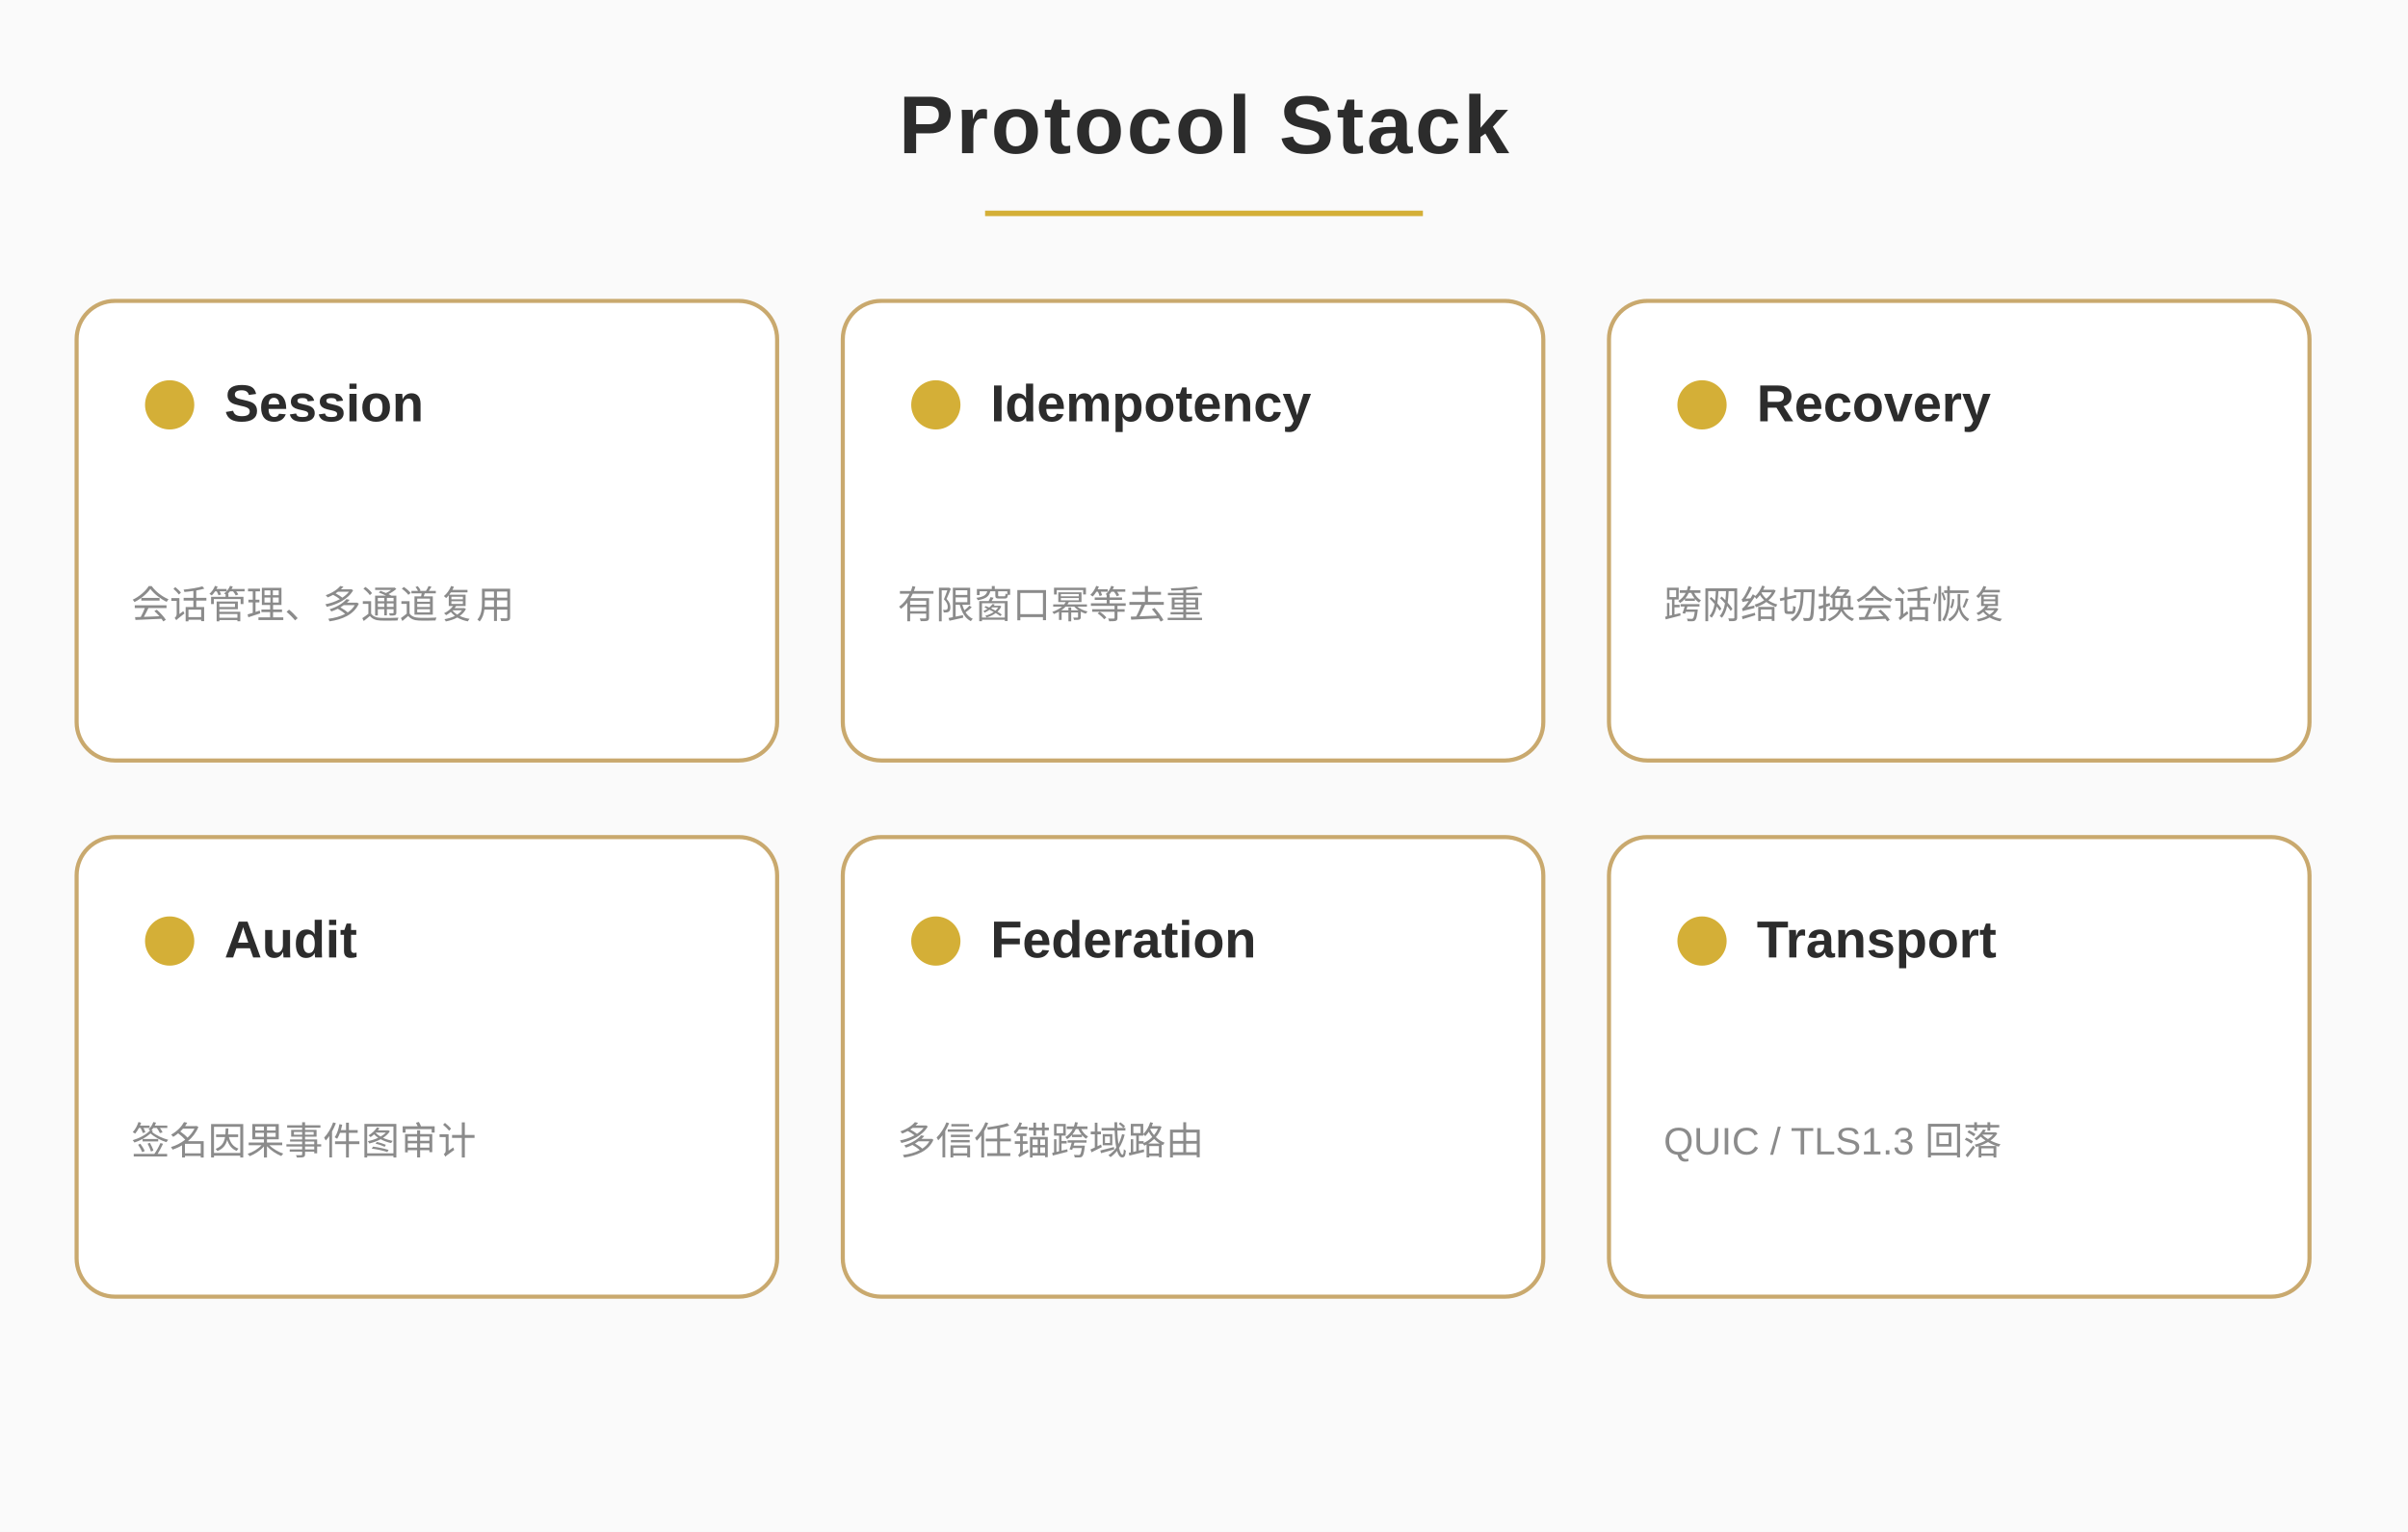
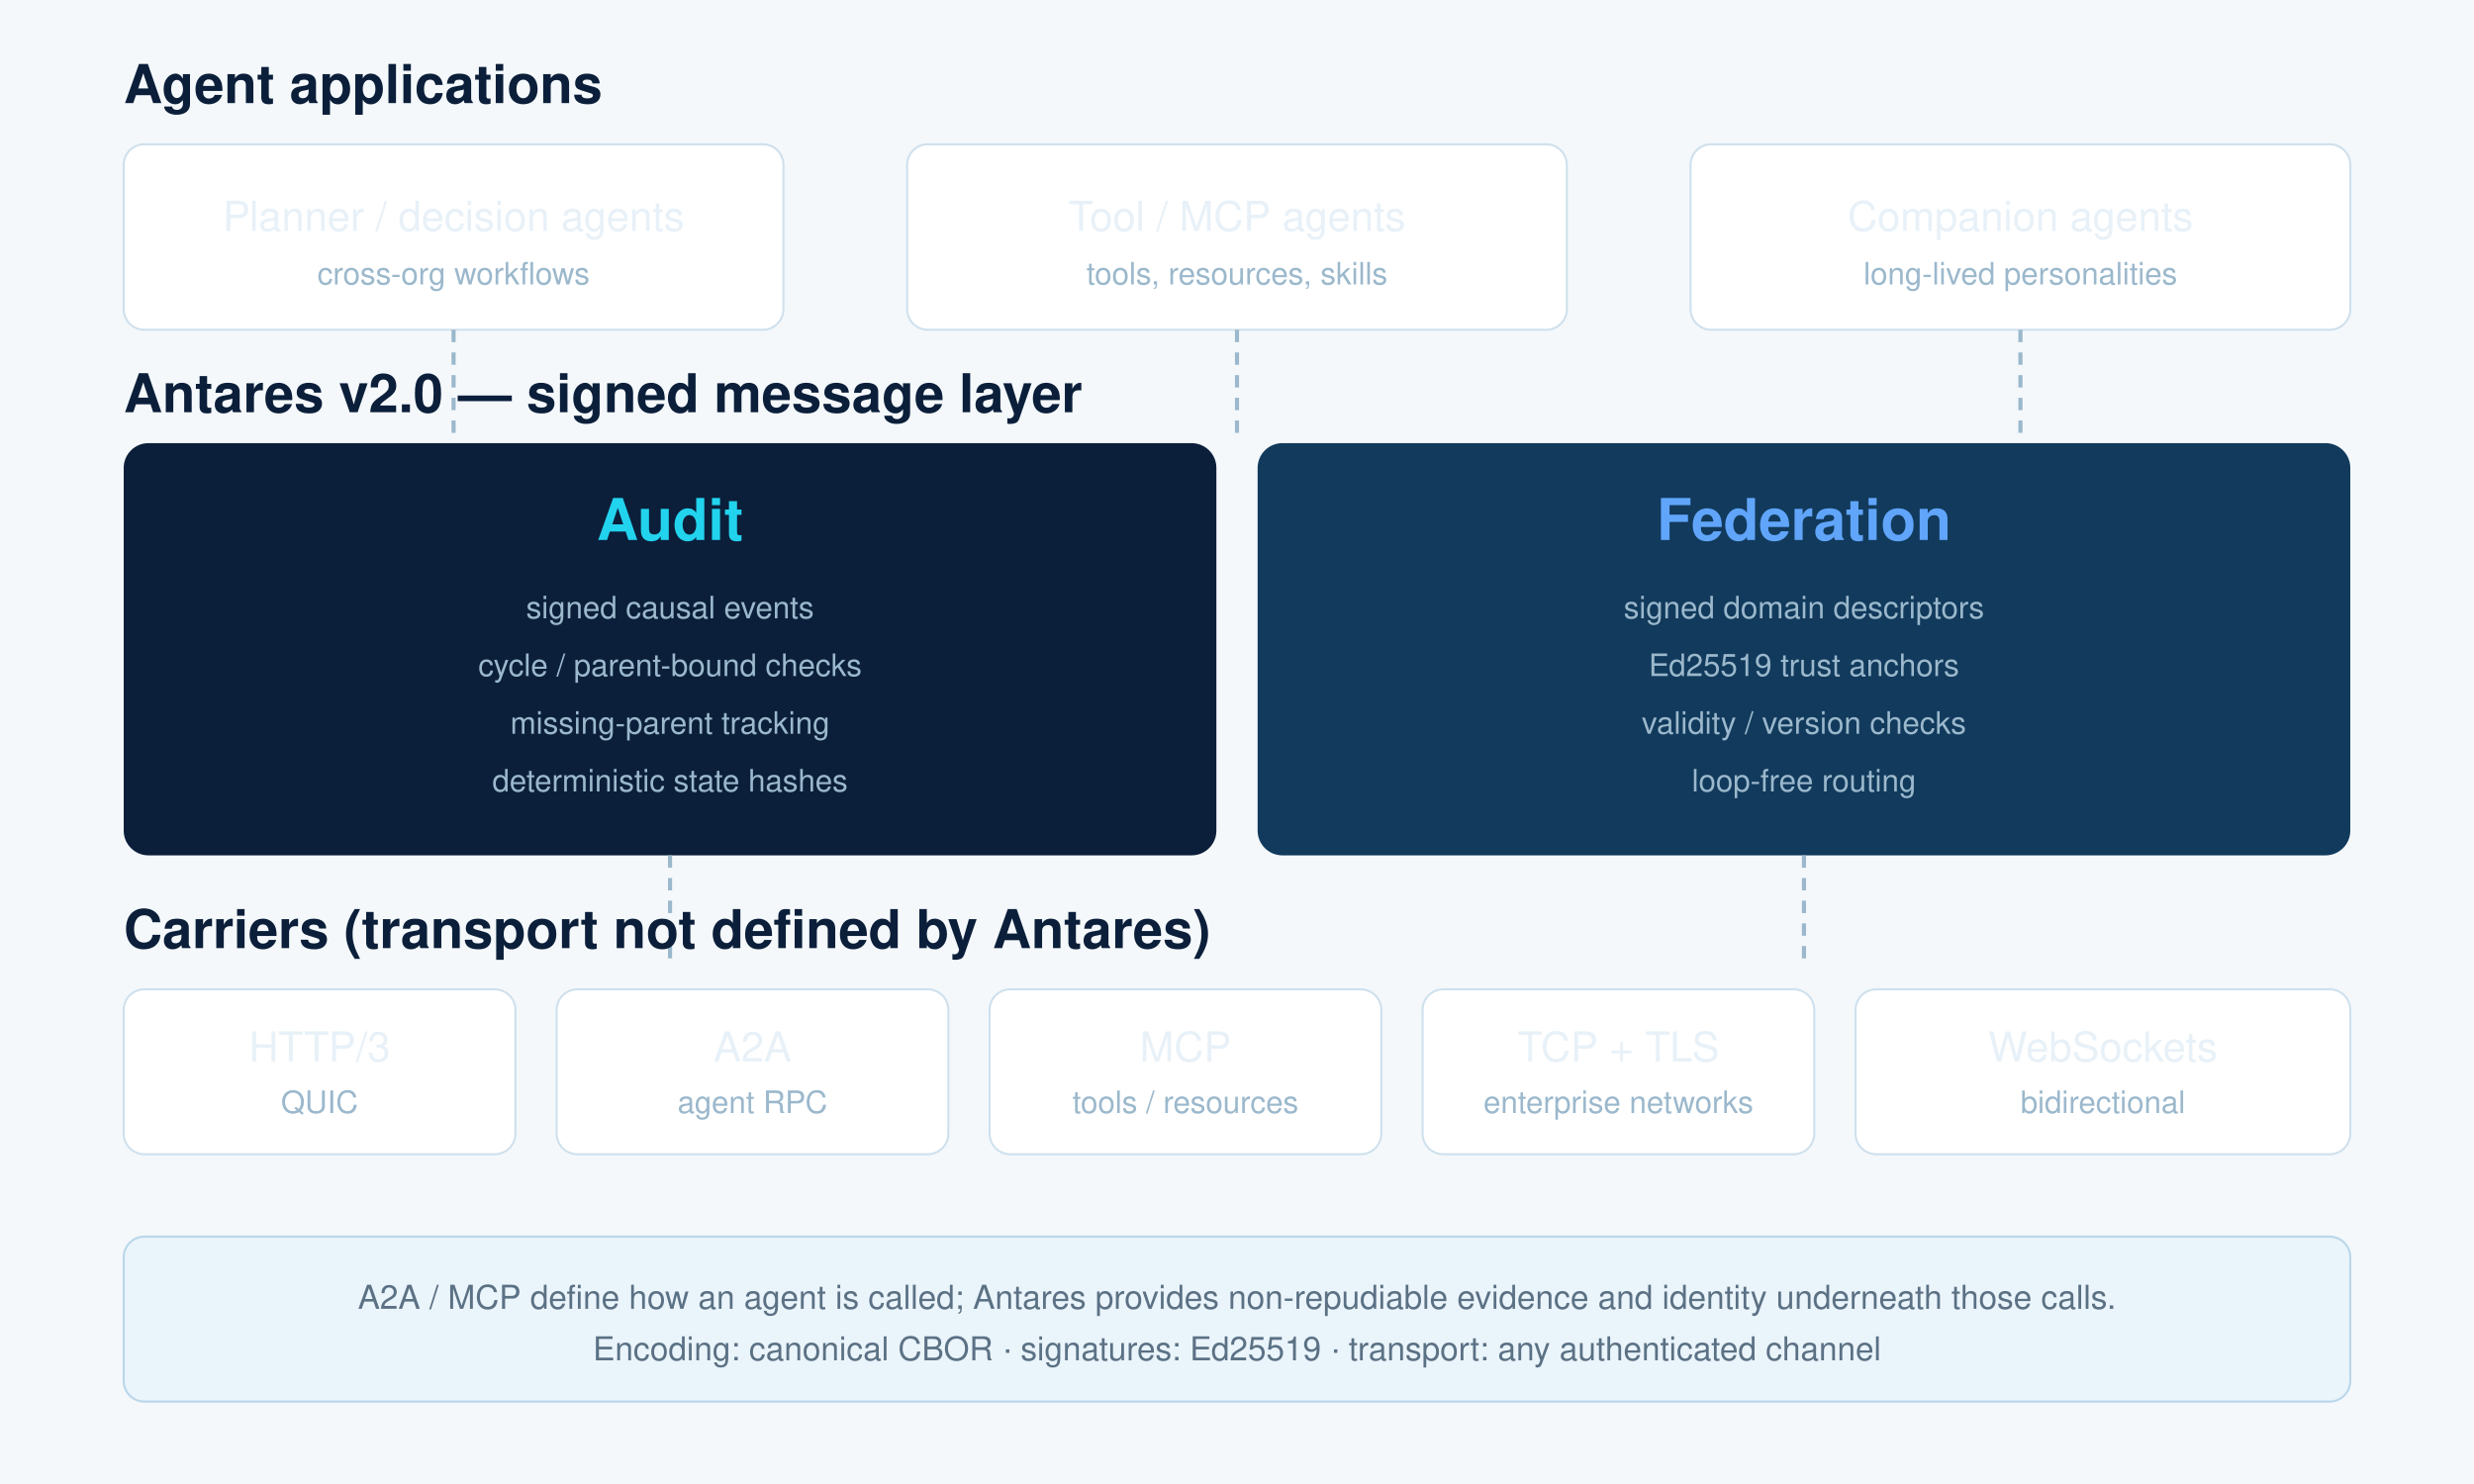
- <svg xmlns="http://www.w3.org/2000/svg" viewBox="0 0 880 560" preserveAspectRatio="xMidYMid meet" role="img" aria-label="overview">
-   <rect width="880" height="560" fill="#FAFAFA" />
-   <text x="440" y="56" text-anchor="middle" font-family="Helvetica Neue, Arial, sans-serif" font-size="30" font-weight="600" fill="#2C2C2C" letter-spacing="1">Protocol Stack</text>
-   <line x1="360" y1="78" x2="520" y2="78" stroke="#D4AF37" stroke-width="2" />
-   <rect x="28" y="110" width="256" height="168" rx="14" fill="#FFFFFF" stroke="#C9A96E" stroke-width="1.5" />
-   <circle cx="62" cy="148" r="9" fill="#D4AF37" />
-   <text x="82" y="154" font-family="Helvetica Neue, Arial, sans-serif" font-size="19" font-weight="600" fill="#2C2C2C">Session</text>
-   <text x="48" y="226" font-family="Helvetica Neue, Arial, sans-serif" font-size="14" fill="#8B8B8B">会话管理、多通道复用</text>
-   <rect x="308" y="110" width="256" height="168" rx="14" fill="#FFFFFF" stroke="#C9A96E" stroke-width="1.5" />
-   <circle cx="342" cy="148" r="9" fill="#D4AF37" />
-   <text x="362" y="154" font-family="Helvetica Neue, Arial, sans-serif" font-size="19" font-weight="600" fill="#2C2C2C">Idempotency</text>
-   <text x="328" y="226" font-family="Helvetica Neue, Arial, sans-serif" font-size="14" fill="#8B8B8B">有限窗口幂等去重</text>
-   <rect x="588" y="110" width="256" height="168" rx="14" fill="#FFFFFF" stroke="#C9A96E" stroke-width="1.5" />
-   <circle cx="622" cy="148" r="9" fill="#D4AF37" />
-   <text x="642" y="154" font-family="Helvetica Neue, Arial, sans-serif" font-size="19" font-weight="600" fill="#2C2C2C">Recovery</text>
-   <text x="608" y="226" font-family="Helvetica Neue, Arial, sans-serif" font-size="14" fill="#8B8B8B">跨网络切换会话恢复</text>
-   <rect x="28" y="306" width="256" height="168" rx="14" fill="#FFFFFF" stroke="#C9A96E" stroke-width="1.5" />
-   <circle cx="62" cy="344" r="9" fill="#D4AF37" />
-   <text x="82" y="350" font-family="Helvetica Neue, Arial, sans-serif" font-size="19" font-weight="600" fill="#2C2C2C">Audit</text>
-   <text x="48" y="422" font-family="Helvetica Neue, Arial, sans-serif" font-size="14" fill="#8B8B8B">签名因果事件图审计</text>
-   <rect x="308" y="306" width="256" height="168" rx="14" fill="#FFFFFF" stroke="#C9A96E" stroke-width="1.5" />
-   <circle cx="342" cy="344" r="9" fill="#D4AF37" />
-   <text x="362" y="350" font-family="Helvetica Neue, Arial, sans-serif" font-size="19" font-weight="600" fill="#2C2C2C">Federation</text>
-   <text x="328" y="422" font-family="Helvetica Neue, Arial, sans-serif" font-size="14" fill="#8B8B8B">多信任锚跨域路由</text>
-   <rect x="588" y="306" width="256" height="168" rx="14" fill="#FFFFFF" stroke="#C9A96E" stroke-width="1.5" />
-   <circle cx="622" cy="344" r="9" fill="#D4AF37" />
-   <text x="642" y="350" font-family="Helvetica Neue, Arial, sans-serif" font-size="19" font-weight="600" fill="#2C2C2C">Transport</text>
-   <text x="608" y="422" font-family="Helvetica Neue, Arial, sans-serif" font-size="14" fill="#8B8B8B">QUIC / TLS1.3 回落</text>
+ <svg xmlns="http://www.w3.org/2000/svg" width="1200" height="720" viewBox="0 0 1200 720">
+   <style>
+     .lbl { font-family: 'Segoe UI', Helvetica, Arial, sans-serif; font-size: 20px; fill: #e8f1f8; }
+     .sub { font-family: 'Segoe UI', Helvetica, Arial, sans-serif; font-size: 15px; fill: #9bb8cc; }
+     .ttl { font-family: 'Segoe UI', Helvetica, Arial, sans-serif; font-size: 26px; font-weight: 700; fill: #0b1f3a; }
+     .cap { font-family: 'Segoe UI', Helvetica, Arial, sans-serif; font-size: 16px; fill: #5b7184; }
+   </style>
+   <rect width="1200" height="720" fill="#f4f8fb" />
+   <text x="60" y="50" class="ttl">Agent applications</text>
+   <g>
+     <rect x="60" y="70" width="320" height="90" rx="10" fill="#ffffff" stroke="#cfe0ec" />
+     <text x="220" y="112" text-anchor="middle" class="lbl" fill="#0b1f3a">Planner / decision agents</text>
+     <text x="220" y="138" text-anchor="middle" class="sub">cross-org workflows</text>
+     <rect x="440" y="70" width="320" height="90" rx="10" fill="#ffffff" stroke="#cfe0ec" />
+     <text x="600" y="112" text-anchor="middle" class="lbl" fill="#0b1f3a">Tool / MCP agents</text>
+     <text x="600" y="138" text-anchor="middle" class="sub">tools, resources, skills</text>
+     <rect x="820" y="70" width="320" height="90" rx="10" fill="#ffffff" stroke="#cfe0ec" />
+     <text x="980" y="112" text-anchor="middle" class="lbl" fill="#0b1f3a">Companion agents</text>
+     <text x="980" y="138" text-anchor="middle" class="sub">long-lived personalities</text>
+   </g>
+   <g stroke="#9bb8cc" stroke-width="2" stroke-dasharray="6 5">
+     <line x1="220" y1="160" x2="220" y2="210" />
+     <line x1="600" y1="160" x2="600" y2="210" />
+     <line x1="980" y1="160" x2="980" y2="210" />
+   </g>
+   <text x="60" y="200" class="ttl">Antares v2.0 — signed message layer</text>
+   <rect x="60" y="215" width="530" height="200" rx="12" fill="#0b1f3a" />
+   <text x="325" y="262" text-anchor="middle" font-size="28" font-weight="700" font-family="Segoe UI, Helvetica, Arial, sans-serif" fill="#22d3ee">Audit</text>
+   <text x="325" y="300" text-anchor="middle" class="sub">signed causal events</text>
+   <text x="325" y="328" text-anchor="middle" class="sub">cycle / parent-bound checks</text>
+   <text x="325" y="356" text-anchor="middle" class="sub">missing-parent tracking</text>
+   <text x="325" y="384" text-anchor="middle" class="sub">deterministic state hashes</text>
+   <rect x="610" y="215" width="530" height="200" rx="12" fill="#113a5c" />
+   <text x="875" y="262" text-anchor="middle" font-size="28" font-weight="700" font-family="Segoe UI, Helvetica, Arial, sans-serif" fill="#60a5fa">Federation</text>
+   <text x="875" y="300" text-anchor="middle" class="sub">signed domain descriptors</text>
+   <text x="875" y="328" text-anchor="middle" class="sub">Ed25519 trust anchors</text>
+   <text x="875" y="356" text-anchor="middle" class="sub">validity / version checks</text>
+   <text x="875" y="384" text-anchor="middle" class="sub">loop-free routing</text>
+   <g stroke="#9bb8cc" stroke-width="2" stroke-dasharray="6 5">
+     <line x1="325" y1="415" x2="325" y2="470" />
+     <line x1="875" y1="415" x2="875" y2="470" />
+   </g>
+   <text x="60" y="460" class="ttl">Carriers (transport not defined by Antares)</text>
+   <g>
+     <rect x="60" y="480" width="190" height="80" rx="10" fill="#ffffff" stroke="#cfe0ec" />
+     <text x="155" y="515" text-anchor="middle" class="lbl" fill="#0b1f3a">HTTP/3</text>
+     <text x="155" y="540" text-anchor="middle" class="sub">QUIC</text>
+     <rect x="270" y="480" width="190" height="80" rx="10" fill="#ffffff" stroke="#cfe0ec" />
+     <text x="365" y="515" text-anchor="middle" class="lbl" fill="#0b1f3a">A2A</text>
+     <text x="365" y="540" text-anchor="middle" class="sub">agent RPC</text>
+     <rect x="480" y="480" width="190" height="80" rx="10" fill="#ffffff" stroke="#cfe0ec" />
+     <text x="575" y="515" text-anchor="middle" class="lbl" fill="#0b1f3a">MCP</text>
+     <text x="575" y="540" text-anchor="middle" class="sub">tools / resources</text>
+     <rect x="690" y="480" width="190" height="80" rx="10" fill="#ffffff" stroke="#cfe0ec" />
+     <text x="785" y="515" text-anchor="middle" class="lbl" fill="#0b1f3a">TCP + TLS</text>
+     <text x="785" y="540" text-anchor="middle" class="sub">enterprise networks</text>
+     <rect x="900" y="480" width="240" height="80" rx="10" fill="#ffffff" stroke="#cfe0ec" />
+     <text x="1020" y="515" text-anchor="middle" class="lbl" fill="#0b1f3a">WebSockets</text>
+     <text x="1020" y="540" text-anchor="middle" class="sub">bidirectional</text>
+   </g>
+   <rect x="60" y="600" width="1080" height="80" rx="10" fill="#eaf4fb" stroke="#b9d6ea" />
+   <text x="600" y="635" text-anchor="middle" class="cap">
+     A2A / MCP define how an agent is called; Antares provides non-repudiable
+     evidence and identity underneath those calls.
+   </text>
+   <text x="600" y="660" text-anchor="middle" class="cap">
+     Encoding: canonical CBOR · signatures: Ed25519 · transport: any authenticated channel
+   </text>
</svg>
